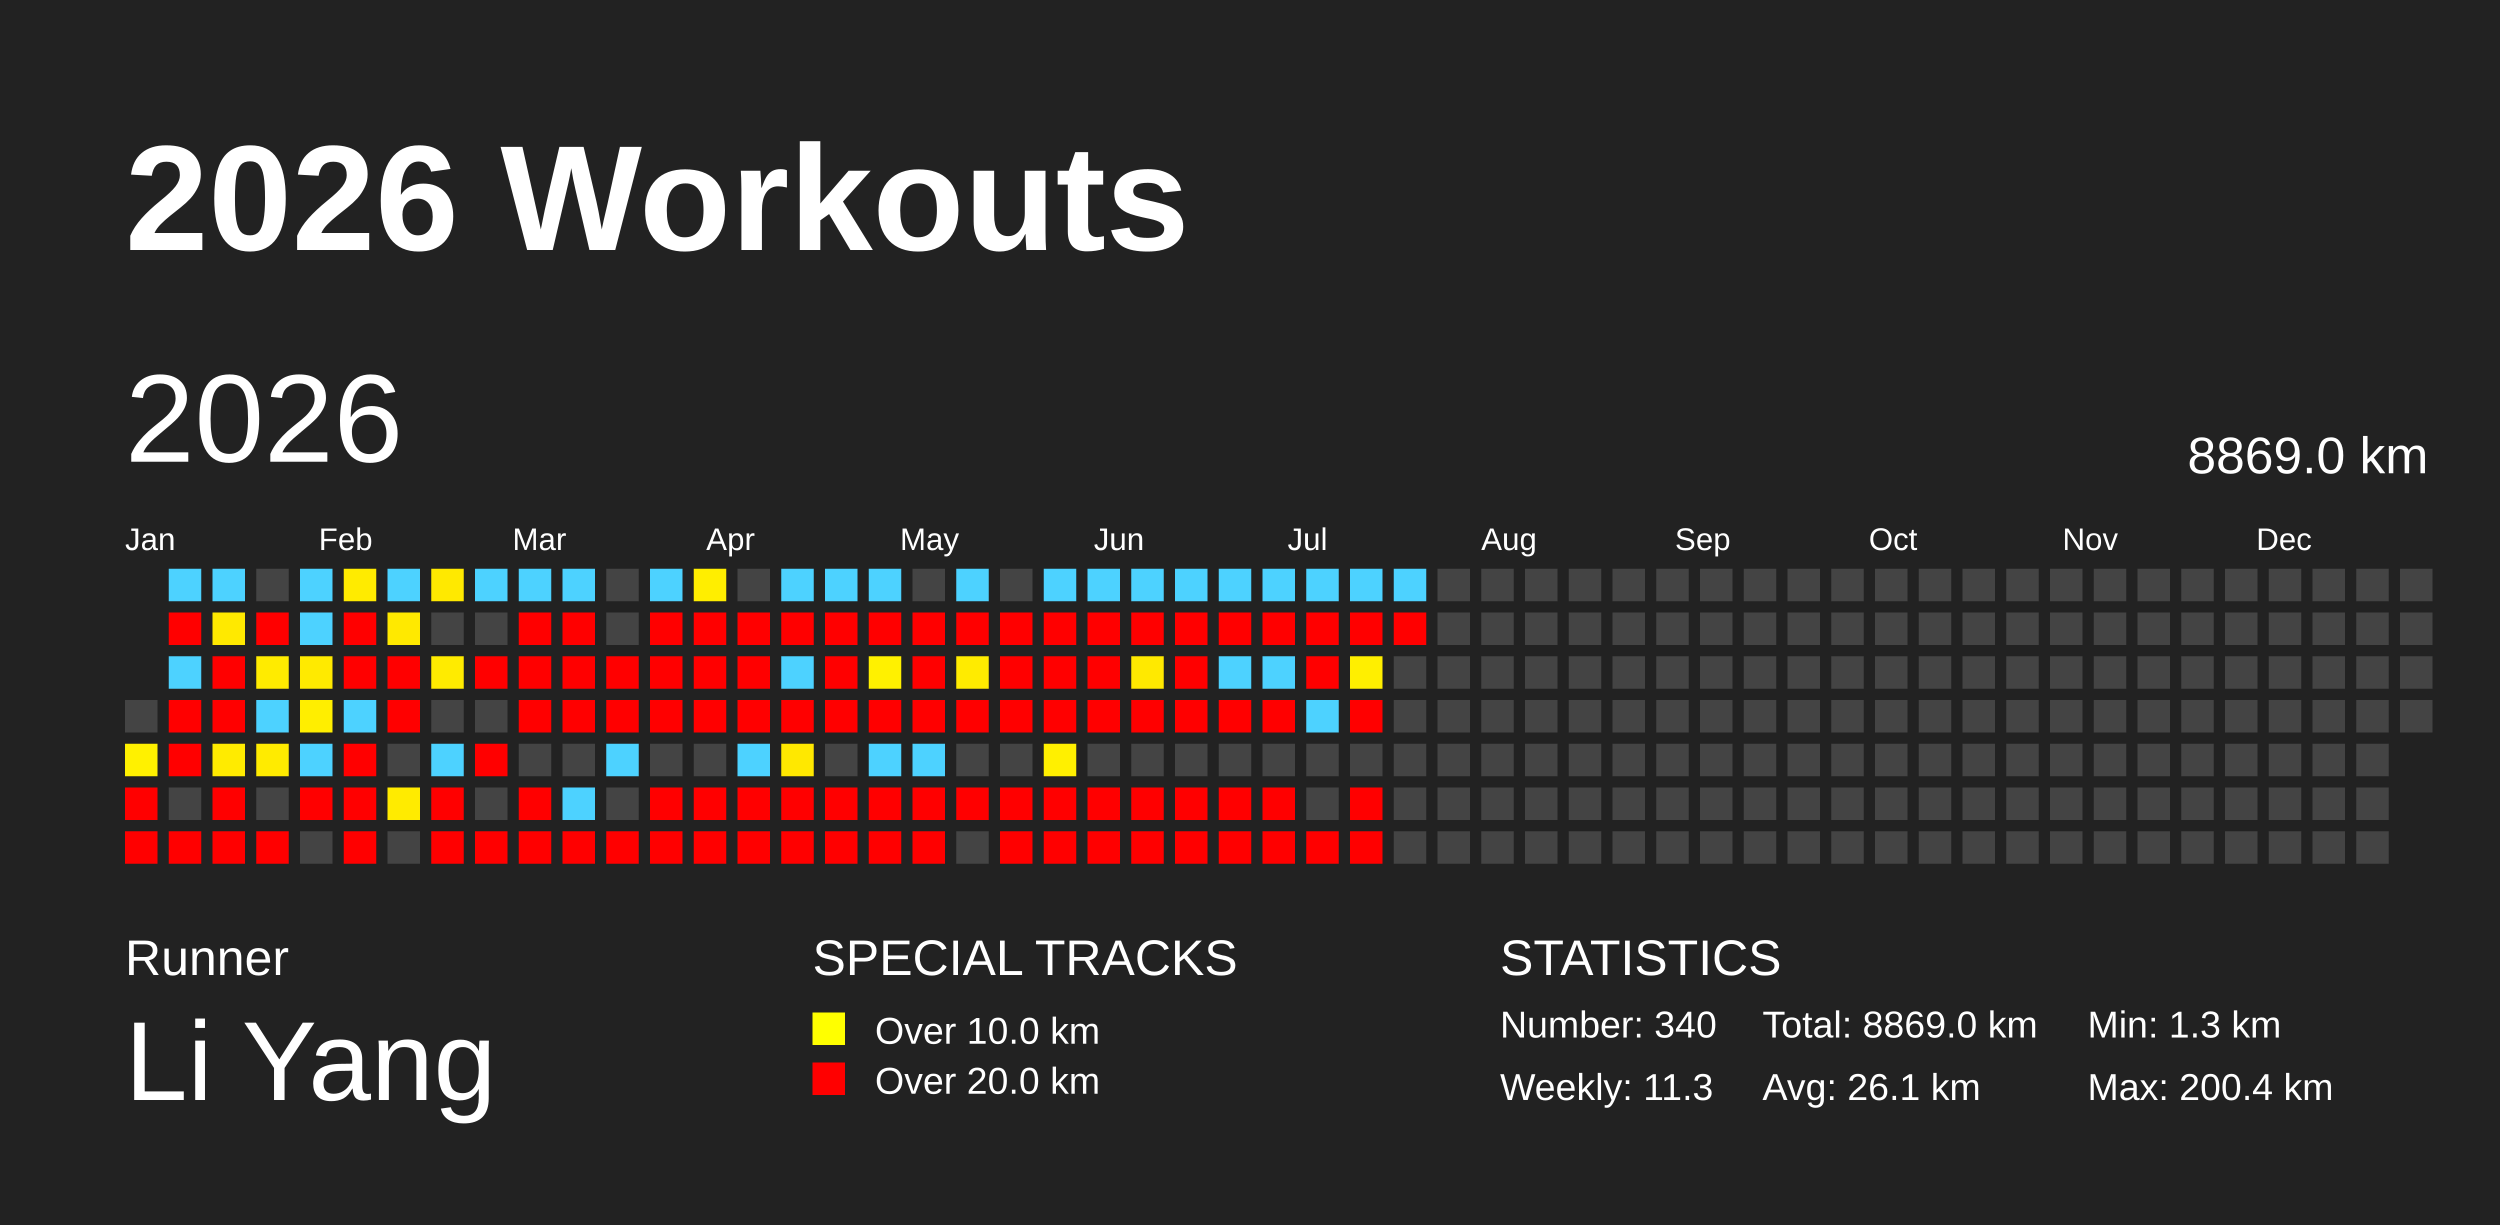
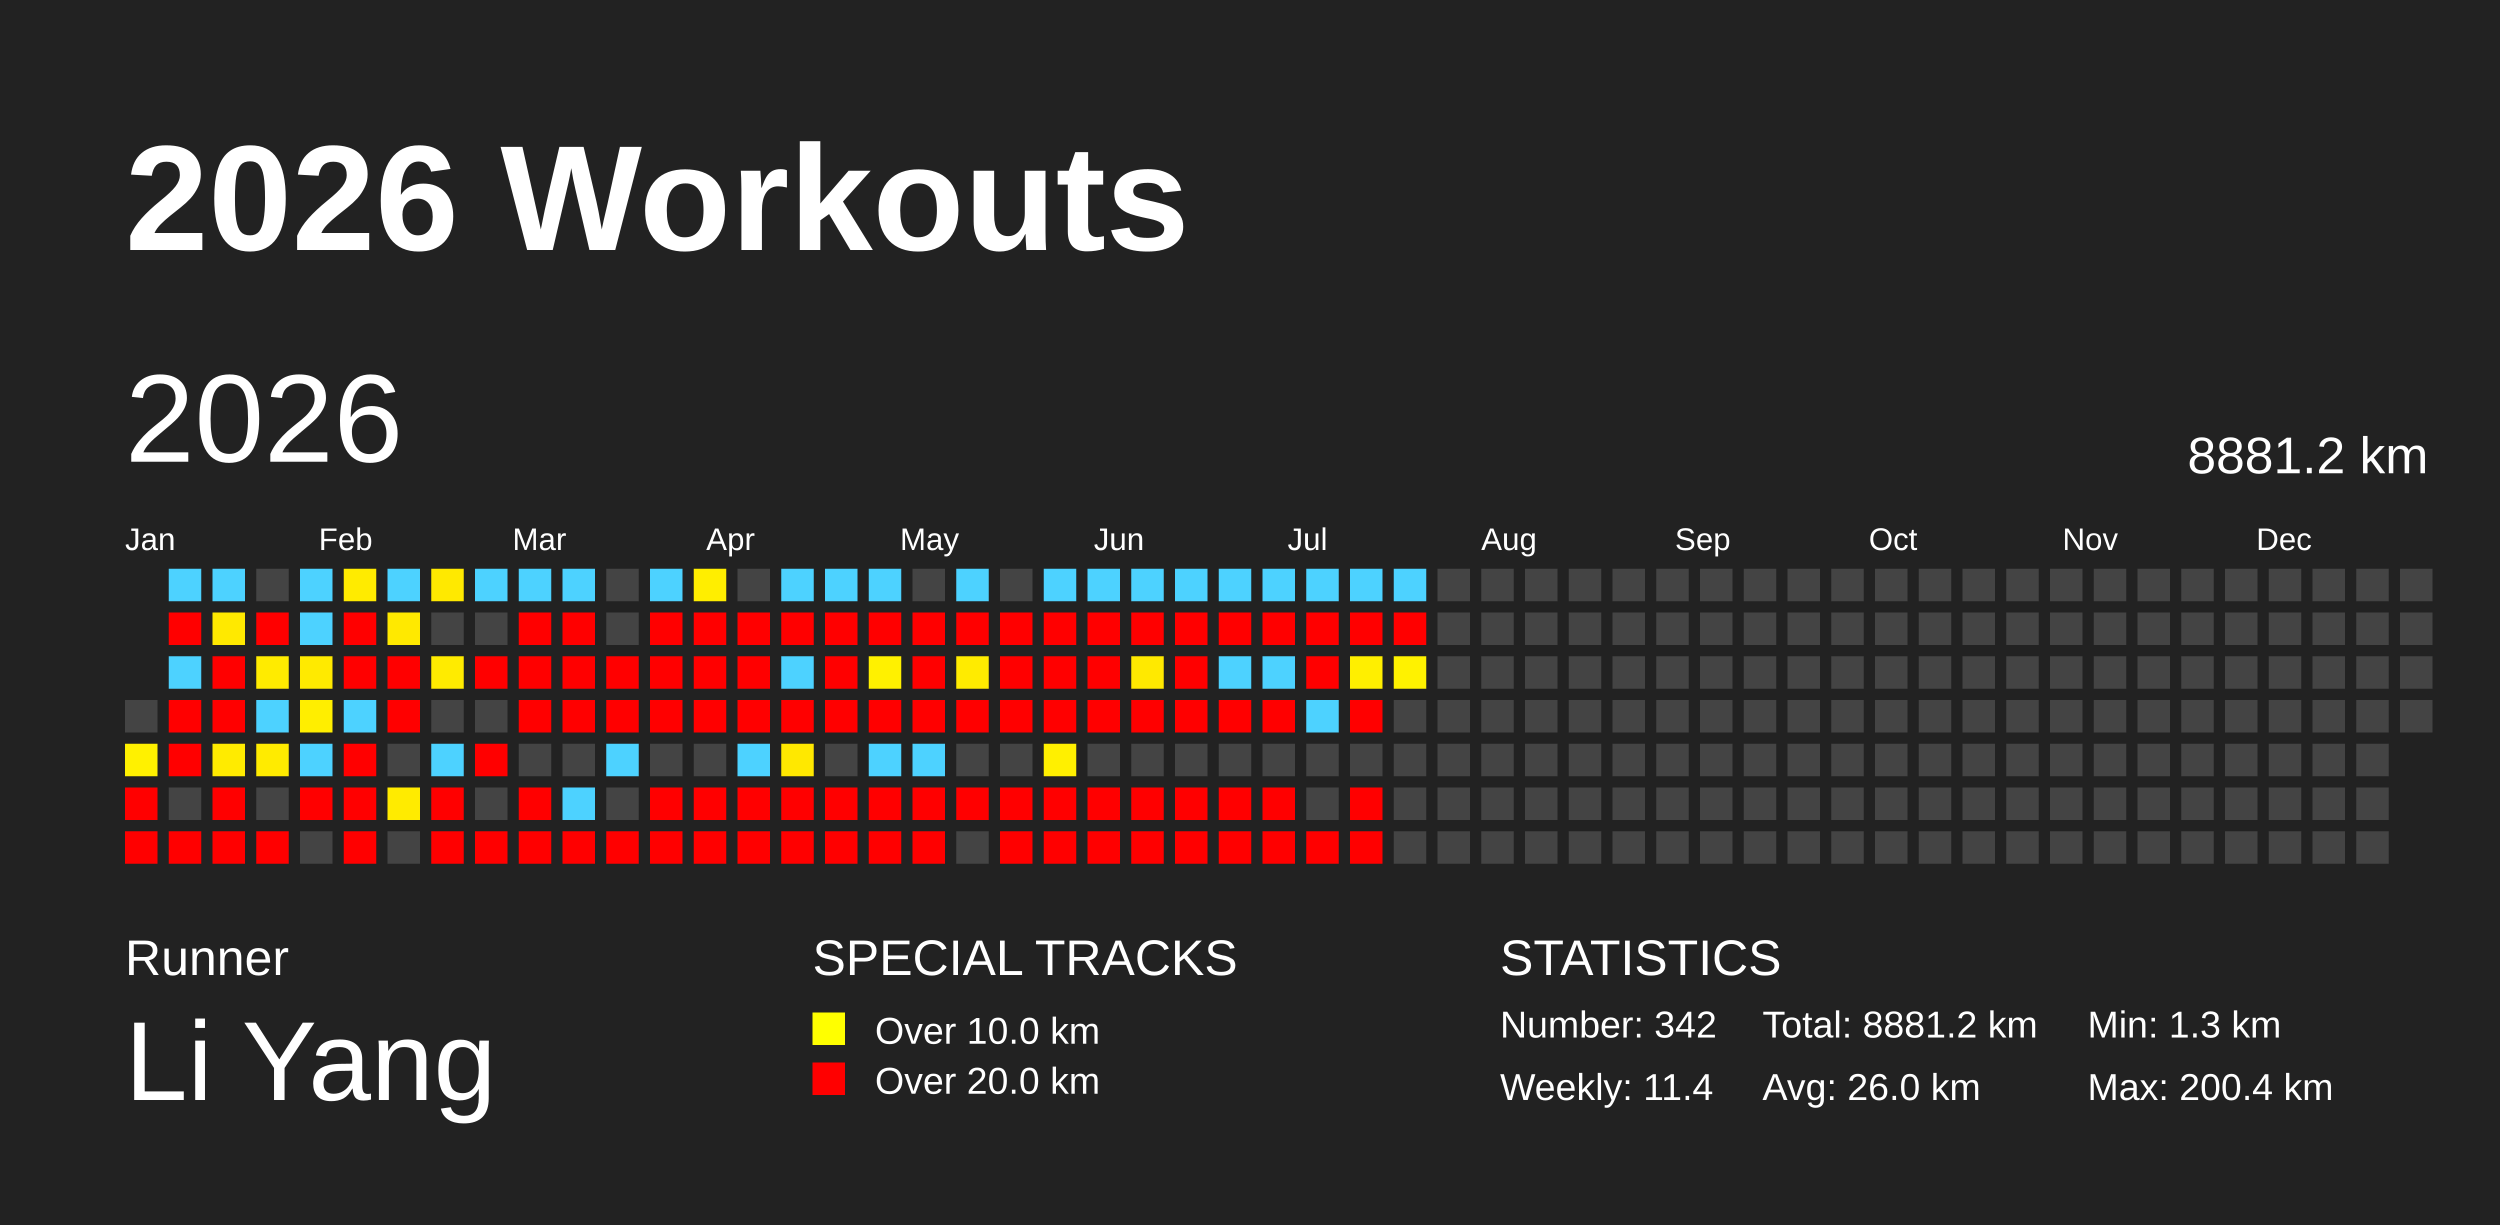
<svg xmlns="http://www.w3.org/2000/svg" baseProfile="full" height="98mm" version="1.1" viewBox="0,0,200,98" width="200mm">
  <defs />
  <rect fill="#222222" height="98" width="200" x="0" y="0" />
  <text fill="#FFFFFF" style="font-size:12px; font-family:Arial; font-weight:bold;" x="10" y="20">2026 Workouts</text>
  <text fill="#FFFFFF" style="font-size:4px; font-family:Arial" x="10" y="78">Runner</text>
  <text fill="#FFFFFF" style="font-size:9px; font-family:Arial" x="10" y="88">Li Yang</text>
  <text fill="#FFFFFF" style="font-size:4px; font-family:Arial" x="65" y="78">SPECIAL TRACKS</text>
  <rect fill="yellow" height="2.6" width="2.6" x="65" y="81" />
  <text fill="#FFFFFF" style="font-size:3px; font-family:Arial" x="70" y="83.5">Over 10.0 km</text>
  <rect fill="red" height="2.6" width="2.6" x="65" y="85" />
  <text fill="#FFFFFF" style="font-size:3px; font-family:Arial" x="70" y="87.5">Over 20.0 km</text>
  <text fill="#FFFFFF" style="font-size:4px; font-family:Arial" x="120" y="78">STATISTICS</text>
-   <text fill="#FFFFFF" style="font-size:3px; font-family:Arial" x="120" y="83">Number: 340</text>
-   <text fill="#FFFFFF" style="font-size:3px; font-family:Arial" x="120" y="88">Weekly: 11.3</text>
-   <text fill="#FFFFFF" style="font-size:3px; font-family:Arial" x="141" y="83">Total: 8869.0 km</text>
-   <text fill="#FFFFFF" style="font-size:3px; font-family:Arial" x="141" y="88">Avg: 26.1 km</text>
+   <text fill="#FFFFFF" style="font-size:3px; font-family:Arial" x="120" y="83">Number: 342</text>
+   <text fill="#FFFFFF" style="font-size:3px; font-family:Arial" x="120" y="88">Weekly: 11.4</text>
+   <text fill="#FFFFFF" style="font-size:3px; font-family:Arial" x="141" y="83">Total: 8881.2 km</text>
+   <text fill="#FFFFFF" style="font-size:3px; font-family:Arial" x="141" y="88">Avg: 26.0 km</text>
  <text fill="#FFFFFF" style="font-size:3px; font-family:Arial" x="167" y="83">Min: 1.3 km</text>
  <text fill="#FFFFFF" style="font-size:3px; font-family:Arial" x="167" y="88">Max: 200.4 km</text>
  <text dominant-baseline="hanging" fill="#FFFFFF" style="font-size:10.0px; font-family:Arial;" x="10" y="30">2026</text>
-   <text dominant-baseline="hanging" fill="#FFFFFF" style="font-size:4.125px; font-family:Arial;" x="175" y="35">8869.0 km</text>
+   <text dominant-baseline="hanging" fill="#FFFFFF" style="font-size:4.125px; font-family:Arial;" x="175" y="35">8881.2 km</text>
  <text fill="#FFFFFF" style="font-size:2.5px; font-family:Arial" x="10.0" y="44">Jan</text>
  <text fill="#FFFFFF" style="font-size:2.5px; font-family:Arial" x="25.5" y="44">Feb</text>
  <text fill="#FFFFFF" style="font-size:2.5px; font-family:Arial" x="41.0" y="44">Mar</text>
  <text fill="#FFFFFF" style="font-size:2.5px; font-family:Arial" x="56.5" y="44">Apr</text>
  <text fill="#FFFFFF" style="font-size:2.5px; font-family:Arial" x="72.0" y="44">May</text>
  <text fill="#FFFFFF" style="font-size:2.5px; font-family:Arial" x="87.5" y="44">Jun</text>
  <text fill="#FFFFFF" style="font-size:2.5px; font-family:Arial" x="103.0" y="44">Jul</text>
  <text fill="#FFFFFF" style="font-size:2.5px; font-family:Arial" x="118.5" y="44">Aug</text>
  <text fill="#FFFFFF" style="font-size:2.5px; font-family:Arial" x="134.0" y="44">Sep</text>
  <text fill="#FFFFFF" style="font-size:2.5px; font-family:Arial" x="149.5" y="44">Oct</text>
  <text fill="#FFFFFF" style="font-size:2.5px; font-family:Arial" x="165.0" y="44">Nov</text>
  <text fill="#FFFFFF" style="font-size:2.5px; font-family:Arial" x="180.5" y="44">Dec</text>
  <rect fill="#444444" height="2.6" width="2.6" x="10.0" y="56.0" />
  <rect fill="#fff100" height="2.6" width="2.6" x="10.0" y="59.5" />
  <rect fill="red" height="2.6" width="2.6" x="10.0" y="63.0" />
  <rect fill="red" height="2.6" width="2.6" x="10.0" y="66.5" />
  <rect fill="#4dd2ff" height="2.6" width="2.6" x="13.5" y="45.5" />
  <rect fill="red" height="2.6" width="2.6" x="13.5" y="49.0" />
  <rect fill="#4dd2ff" height="2.6" width="2.6" x="13.5" y="52.5" />
  <rect fill="red" height="2.6" width="2.6" x="13.5" y="56.0" />
  <rect fill="red" height="2.6" width="2.6" x="13.5" y="59.5" />
  <rect fill="#444444" height="2.6" width="2.6" x="13.5" y="63.0" />
  <rect fill="red" height="2.6" width="2.6" x="13.5" y="66.5" />
  <rect fill="#4dd2ff" height="2.6" width="2.6" x="17.0" y="45.5" />
  <rect fill="#ffe900" height="2.6" width="2.6" x="17.0" y="49.0" />
  <rect fill="red" height="2.6" width="2.6" x="17.0" y="52.5" />
  <rect fill="red" height="2.6" width="2.6" x="17.0" y="56.0" />
  <rect fill="#ffeb00" height="2.6" width="2.6" x="17.0" y="59.5" />
  <rect fill="red" height="2.6" width="2.6" x="17.0" y="63.0" />
  <rect fill="red" height="2.6" width="2.6" x="17.0" y="66.5" />
  <rect fill="#444444" height="2.6" width="2.6" x="20.5" y="45.5" />
  <rect fill="red" height="2.6" width="2.6" x="20.5" y="49.0" />
  <rect fill="#ffeb00" height="2.6" width="2.6" x="20.5" y="52.5" />
  <rect fill="#4dd2ff" height="2.6" width="2.6" x="20.5" y="56.0" />
  <rect fill="#ffeb00" height="2.6" width="2.6" x="20.5" y="59.5" />
  <rect fill="#444444" height="2.6" width="2.6" x="20.5" y="63.0" />
  <rect fill="red" height="2.6" width="2.6" x="20.5" y="66.5" />
  <rect fill="#4dd2ff" height="2.6" width="2.6" x="24.0" y="45.5" />
  <rect fill="#4dd2ff" height="2.6" width="2.6" x="24.0" y="49.0" />
  <rect fill="#ffea00" height="2.6" width="2.6" x="24.0" y="52.5" />
  <rect fill="#ffee00" height="2.6" width="2.6" x="24.0" y="56.0" />
  <rect fill="#4dd2ff" height="2.6" width="2.6" x="24.0" y="59.5" />
  <rect fill="red" height="2.6" width="2.6" x="24.0" y="63.0" />
  <rect fill="#444444" height="2.6" width="2.6" x="24.0" y="66.5" />
  <rect fill="#ffeb00" height="2.6" width="2.6" x="27.5" y="45.5" />
  <rect fill="red" height="2.6" width="2.6" x="27.5" y="49.0" />
  <rect fill="red" height="2.6" width="2.6" x="27.5" y="52.5" />
  <rect fill="#4dd2ff" height="2.6" width="2.6" x="27.5" y="56.0" />
  <rect fill="red" height="2.6" width="2.6" x="27.5" y="59.5" />
  <rect fill="red" height="2.6" width="2.6" x="27.5" y="63.0" />
  <rect fill="red" height="2.6" width="2.6" x="27.5" y="66.5" />
  <rect fill="#4dd2ff" height="2.6" width="2.6" x="31.0" y="45.5" />
  <rect fill="#ffe900" height="2.6" width="2.6" x="31.0" y="49.0" />
  <rect fill="red" height="2.6" width="2.6" x="31.0" y="52.5" />
  <rect fill="red" height="2.6" width="2.6" x="31.0" y="56.0" />
  <rect fill="#444444" height="2.6" width="2.6" x="31.0" y="59.5" />
  <rect fill="#ffeb00" height="2.6" width="2.6" x="31.0" y="63.0" />
  <rect fill="#444444" height="2.6" width="2.6" x="31.0" y="66.5" />
  <rect fill="#ffe900" height="2.6" width="2.6" x="34.5" y="45.5" />
  <rect fill="#444444" height="2.6" width="2.6" x="34.5" y="49.0" />
  <rect fill="#ffeb00" height="2.6" width="2.6" x="34.5" y="52.5" />
  <rect fill="#444444" height="2.6" width="2.6" x="34.5" y="56.0" />
  <rect fill="#4dd2ff" height="2.6" width="2.6" x="34.5" y="59.5" />
  <rect fill="red" height="2.6" width="2.6" x="34.5" y="63.0" />
  <rect fill="red" height="2.6" width="2.6" x="34.5" y="66.5" />
  <rect fill="#4dd2ff" height="2.6" width="2.6" x="38.0" y="45.5" />
  <rect fill="#444444" height="2.6" width="2.6" x="38.0" y="49.0" />
  <rect fill="red" height="2.6" width="2.6" x="38.0" y="52.5" />
  <rect fill="#444444" height="2.6" width="2.6" x="38.0" y="56.0" />
  <rect fill="red" height="2.6" width="2.6" x="38.0" y="59.5" />
  <rect fill="#444444" height="2.6" width="2.6" x="38.0" y="63.0" />
  <rect fill="red" height="2.6" width="2.6" x="38.0" y="66.5" />
  <rect fill="#4dd2ff" height="2.6" width="2.6" x="41.5" y="45.5" />
  <rect fill="red" height="2.6" width="2.6" x="41.5" y="49.0" />
  <rect fill="red" height="2.6" width="2.6" x="41.5" y="52.5" />
  <rect fill="red" height="2.6" width="2.6" x="41.5" y="56.0" />
  <rect fill="#444444" height="2.6" width="2.6" x="41.5" y="59.5" />
  <rect fill="red" height="2.6" width="2.6" x="41.5" y="63.0" />
  <rect fill="red" height="2.6" width="2.6" x="41.5" y="66.5" />
  <rect fill="#4dd2ff" height="2.6" width="2.6" x="45.0" y="45.5" />
  <rect fill="red" height="2.6" width="2.6" x="45.0" y="49.0" />
  <rect fill="red" height="2.6" width="2.6" x="45.0" y="52.5" />
  <rect fill="red" height="2.6" width="2.6" x="45.0" y="56.0" />
  <rect fill="#444444" height="2.6" width="2.6" x="45.0" y="59.5" />
  <rect fill="#4dd2ff" height="2.6" width="2.6" x="45.0" y="63.0" />
  <rect fill="red" height="2.6" width="2.6" x="45.0" y="66.5" />
  <rect fill="#444444" height="2.6" width="2.6" x="48.5" y="45.5" />
  <rect fill="#444444" height="2.6" width="2.6" x="48.5" y="49.0" />
  <rect fill="red" height="2.6" width="2.6" x="48.5" y="52.5" />
  <rect fill="red" height="2.6" width="2.6" x="48.5" y="56.0" />
  <rect fill="#4dd2ff" height="2.6" width="2.6" x="48.5" y="59.5" />
  <rect fill="#444444" height="2.6" width="2.6" x="48.5" y="63.0" />
  <rect fill="red" height="2.6" width="2.6" x="48.5" y="66.5" />
  <rect fill="#4dd2ff" height="2.6" width="2.6" x="52.0" y="45.5" />
  <rect fill="red" height="2.6" width="2.6" x="52.0" y="49.0" />
  <rect fill="red" height="2.6" width="2.6" x="52.0" y="52.5" />
  <rect fill="red" height="2.6" width="2.6" x="52.0" y="56.0" />
  <rect fill="#444444" height="2.6" width="2.6" x="52.0" y="59.5" />
  <rect fill="red" height="2.6" width="2.6" x="52.0" y="63.0" />
  <rect fill="red" height="2.6" width="2.6" x="52.0" y="66.5" />
  <rect fill="#ffee00" height="2.6" width="2.6" x="55.5" y="45.5" />
  <rect fill="red" height="2.6" width="2.6" x="55.5" y="49.0" />
  <rect fill="red" height="2.6" width="2.6" x="55.5" y="52.5" />
  <rect fill="red" height="2.6" width="2.6" x="55.5" y="56.0" />
  <rect fill="#444444" height="2.6" width="2.6" x="55.5" y="59.5" />
  <rect fill="red" height="2.6" width="2.6" x="55.5" y="63.0" />
  <rect fill="red" height="2.6" width="2.6" x="55.5" y="66.5" />
  <rect fill="#444444" height="2.6" width="2.6" x="59.0" y="45.5" />
  <rect fill="red" height="2.6" width="2.6" x="59.0" y="49.0" />
  <rect fill="red" height="2.6" width="2.6" x="59.0" y="52.5" />
  <rect fill="red" height="2.6" width="2.6" x="59.0" y="56.0" />
  <rect fill="#4dd2ff" height="2.6" width="2.6" x="59.0" y="59.5" />
  <rect fill="red" height="2.6" width="2.6" x="59.0" y="63.0" />
  <rect fill="red" height="2.6" width="2.6" x="59.0" y="66.5" />
  <rect fill="#4dd2ff" height="2.6" width="2.6" x="62.5" y="45.5" />
  <rect fill="red" height="2.6" width="2.6" x="62.5" y="49.0" />
  <rect fill="#4dd2ff" height="2.6" width="2.6" x="62.5" y="52.5" />
  <rect fill="red" height="2.6" width="2.6" x="62.5" y="56.0" />
  <rect fill="#ffe800" height="2.6" width="2.6" x="62.5" y="59.5" />
  <rect fill="red" height="2.6" width="2.6" x="62.5" y="63.0" />
  <rect fill="red" height="2.6" width="2.6" x="62.5" y="66.5" />
  <rect fill="#4dd2ff" height="2.6" width="2.6" x="66.0" y="45.5" />
  <rect fill="red" height="2.6" width="2.6" x="66.0" y="49.0" />
  <rect fill="red" height="2.6" width="2.6" x="66.0" y="52.5" />
  <rect fill="red" height="2.6" width="2.6" x="66.0" y="56.0" />
  <rect fill="#444444" height="2.6" width="2.6" x="66.0" y="59.5" />
  <rect fill="red" height="2.6" width="2.6" x="66.0" y="63.0" />
  <rect fill="red" height="2.6" width="2.6" x="66.0" y="66.5" />
  <rect fill="#4dd2ff" height="2.6" width="2.6" x="69.5" y="45.5" />
  <rect fill="red" height="2.6" width="2.6" x="69.5" y="49.0" />
  <rect fill="#fff100" height="2.6" width="2.6" x="69.5" y="52.5" />
  <rect fill="red" height="2.6" width="2.6" x="69.5" y="56.0" />
  <rect fill="#4dd2ff" height="2.6" width="2.6" x="69.5" y="59.5" />
  <rect fill="red" height="2.6" width="2.6" x="69.5" y="63.0" />
  <rect fill="red" height="2.6" width="2.6" x="69.5" y="66.5" />
  <rect fill="#444444" height="2.6" width="2.6" x="73.0" y="45.5" />
  <rect fill="red" height="2.6" width="2.6" x="73.0" y="49.0" />
  <rect fill="red" height="2.6" width="2.6" x="73.0" y="52.5" />
  <rect fill="red" height="2.6" width="2.6" x="73.0" y="56.0" />
  <rect fill="#4dd2ff" height="2.6" width="2.6" x="73.0" y="59.5" />
  <rect fill="red" height="2.6" width="2.6" x="73.0" y="63.0" />
  <rect fill="red" height="2.6" width="2.6" x="73.0" y="66.5" />
  <rect fill="#4dd2ff" height="2.6" width="2.6" x="76.5" y="45.5" />
  <rect fill="red" height="2.6" width="2.6" x="76.5" y="49.0" />
  <rect fill="#ffeb00" height="2.6" width="2.6" x="76.5" y="52.5" />
  <rect fill="red" height="2.6" width="2.6" x="76.5" y="56.0" />
  <rect fill="#444444" height="2.6" width="2.6" x="76.5" y="59.5" />
  <rect fill="red" height="2.6" width="2.6" x="76.5" y="63.0" />
  <rect fill="#444444" height="2.6" width="2.6" x="76.5" y="66.5" />
  <rect fill="#444444" height="2.6" width="2.6" x="80.0" y="45.5" />
  <rect fill="red" height="2.6" width="2.6" x="80.0" y="49.0" />
  <rect fill="red" height="2.6" width="2.6" x="80.0" y="52.5" />
  <rect fill="red" height="2.6" width="2.6" x="80.0" y="56.0" />
  <rect fill="#444444" height="2.6" width="2.6" x="80.0" y="59.5" />
  <rect fill="red" height="2.6" width="2.6" x="80.0" y="63.0" />
  <rect fill="red" height="2.6" width="2.6" x="80.0" y="66.5" />
  <rect fill="#4dd2ff" height="2.6" width="2.6" x="83.5" y="45.5" />
  <rect fill="red" height="2.6" width="2.6" x="83.5" y="49.0" />
  <rect fill="red" height="2.6" width="2.6" x="83.5" y="52.5" />
  <rect fill="red" height="2.6" width="2.6" x="83.5" y="56.0" />
  <rect fill="#fff000" height="2.6" width="2.6" x="83.5" y="59.5" />
  <rect fill="red" height="2.6" width="2.6" x="83.5" y="63.0" />
  <rect fill="red" height="2.6" width="2.6" x="83.5" y="66.5" />
  <rect fill="#4dd2ff" height="2.6" width="2.6" x="87.0" y="45.5" />
  <rect fill="red" height="2.6" width="2.6" x="87.0" y="49.0" />
  <rect fill="red" height="2.6" width="2.6" x="87.0" y="52.5" />
  <rect fill="red" height="2.6" width="2.6" x="87.0" y="56.0" />
  <rect fill="#444444" height="2.6" width="2.6" x="87.0" y="59.5" />
  <rect fill="red" height="2.6" width="2.6" x="87.0" y="63.0" />
  <rect fill="red" height="2.6" width="2.6" x="87.0" y="66.5" />
  <rect fill="#4dd2ff" height="2.6" width="2.6" x="90.5" y="45.5" />
  <rect fill="red" height="2.6" width="2.6" x="90.5" y="49.0" />
  <rect fill="#ffe900" height="2.6" width="2.6" x="90.5" y="52.5" />
  <rect fill="red" height="2.6" width="2.6" x="90.5" y="56.0" />
  <rect fill="#444444" height="2.6" width="2.6" x="90.5" y="59.5" />
  <rect fill="red" height="2.6" width="2.6" x="90.5" y="63.0" />
  <rect fill="red" height="2.6" width="2.6" x="90.5" y="66.5" />
  <rect fill="#4dd2ff" height="2.6" width="2.6" x="94.0" y="45.5" />
  <rect fill="red" height="2.6" width="2.6" x="94.0" y="49.0" />
  <rect fill="red" height="2.6" width="2.6" x="94.0" y="52.5" />
  <rect fill="red" height="2.6" width="2.6" x="94.0" y="56.0" />
  <rect fill="#444444" height="2.6" width="2.6" x="94.0" y="59.5" />
  <rect fill="red" height="2.6" width="2.6" x="94.0" y="63.0" />
  <rect fill="red" height="2.6" width="2.6" x="94.0" y="66.5" />
  <rect fill="#4dd2ff" height="2.6" width="2.6" x="97.5" y="45.5" />
  <rect fill="red" height="2.6" width="2.6" x="97.5" y="49.0" />
  <rect fill="#4dd2ff" height="2.6" width="2.6" x="97.5" y="52.5" />
  <rect fill="red" height="2.6" width="2.6" x="97.5" y="56.0" />
  <rect fill="#444444" height="2.6" width="2.6" x="97.5" y="59.5" />
  <rect fill="red" height="2.6" width="2.6" x="97.5" y="63.0" />
  <rect fill="red" height="2.6" width="2.6" x="97.5" y="66.5" />
  <rect fill="#4dd2ff" height="2.6" width="2.6" x="101.0" y="45.5" />
  <rect fill="red" height="2.6" width="2.6" x="101.0" y="49.0" />
  <rect fill="#4dd2ff" height="2.6" width="2.6" x="101.0" y="52.5" />
  <rect fill="red" height="2.6" width="2.6" x="101.0" y="56.0" />
  <rect fill="#444444" height="2.6" width="2.6" x="101.0" y="59.5" />
  <rect fill="red" height="2.6" width="2.6" x="101.0" y="63.0" />
  <rect fill="red" height="2.6" width="2.6" x="101.0" y="66.5" />
  <rect fill="#4dd2ff" height="2.6" width="2.6" x="104.5" y="45.5" />
  <rect fill="red" height="2.6" width="2.6" x="104.5" y="49.0" />
  <rect fill="red" height="2.6" width="2.6" x="104.5" y="52.5" />
  <rect fill="#4dd2ff" height="2.6" width="2.6" x="104.5" y="56.0" />
  <rect fill="#444444" height="2.6" width="2.6" x="104.5" y="59.5" />
  <rect fill="#444444" height="2.6" width="2.6" x="104.5" y="63.0" />
  <rect fill="red" height="2.6" width="2.6" x="104.5" y="66.5" />
  <rect fill="#4dd2ff" height="2.6" width="2.6" x="108.0" y="45.5" />
  <rect fill="red" height="2.6" width="2.6" x="108.0" y="49.0" />
  <rect fill="#ffef00" height="2.6" width="2.6" x="108.0" y="52.5" />
  <rect fill="red" height="2.6" width="2.6" x="108.0" y="56.0" />
  <rect fill="#444444" height="2.6" width="2.6" x="108.0" y="59.5" />
  <rect fill="red" height="2.6" width="2.6" x="108.0" y="63.0" />
  <rect fill="red" height="2.6" width="2.6" x="108.0" y="66.5" />
  <rect fill="#4dd2ff" height="2.6" width="2.6" x="111.5" y="45.5" />
  <rect fill="red" height="2.6" width="2.6" x="111.5" y="49.0" />
-   <rect fill="#444444" height="2.6" width="2.6" x="111.5" y="52.5" />
+   <rect fill="#fff200" height="2.6" width="2.6" x="111.5" y="52.5" />
  <rect fill="#444444" height="2.6" width="2.6" x="111.5" y="56.0" />
  <rect fill="#444444" height="2.6" width="2.6" x="111.5" y="59.5" />
  <rect fill="#444444" height="2.6" width="2.6" x="111.5" y="63.0" />
  <rect fill="#444444" height="2.6" width="2.6" x="111.5" y="66.5" />
  <rect fill="#444444" height="2.6" width="2.6" x="115.0" y="45.5" />
  <rect fill="#444444" height="2.6" width="2.6" x="115.0" y="49.0" />
  <rect fill="#444444" height="2.6" width="2.6" x="115.0" y="52.5" />
  <rect fill="#444444" height="2.6" width="2.6" x="115.0" y="56.0" />
  <rect fill="#444444" height="2.6" width="2.6" x="115.0" y="59.5" />
  <rect fill="#444444" height="2.6" width="2.6" x="115.0" y="63.0" />
  <rect fill="#444444" height="2.6" width="2.6" x="115.0" y="66.5" />
  <rect fill="#444444" height="2.6" width="2.6" x="118.5" y="45.5" />
  <rect fill="#444444" height="2.6" width="2.6" x="118.5" y="49.0" />
  <rect fill="#444444" height="2.6" width="2.6" x="118.5" y="52.5" />
  <rect fill="#444444" height="2.6" width="2.6" x="118.5" y="56.0" />
  <rect fill="#444444" height="2.6" width="2.6" x="118.5" y="59.5" />
  <rect fill="#444444" height="2.6" width="2.6" x="118.5" y="63.0" />
  <rect fill="#444444" height="2.6" width="2.6" x="118.5" y="66.5" />
  <rect fill="#444444" height="2.6" width="2.6" x="122.0" y="45.5" />
  <rect fill="#444444" height="2.6" width="2.6" x="122.0" y="49.0" />
  <rect fill="#444444" height="2.6" width="2.6" x="122.0" y="52.5" />
  <rect fill="#444444" height="2.6" width="2.6" x="122.0" y="56.0" />
  <rect fill="#444444" height="2.6" width="2.6" x="122.0" y="59.5" />
  <rect fill="#444444" height="2.6" width="2.6" x="122.0" y="63.0" />
  <rect fill="#444444" height="2.6" width="2.6" x="122.0" y="66.5" />
  <rect fill="#444444" height="2.6" width="2.6" x="125.5" y="45.5" />
  <rect fill="#444444" height="2.6" width="2.6" x="125.5" y="49.0" />
  <rect fill="#444444" height="2.6" width="2.6" x="125.5" y="52.5" />
  <rect fill="#444444" height="2.6" width="2.6" x="125.5" y="56.0" />
  <rect fill="#444444" height="2.6" width="2.6" x="125.5" y="59.5" />
  <rect fill="#444444" height="2.6" width="2.6" x="125.5" y="63.0" />
  <rect fill="#444444" height="2.6" width="2.6" x="125.5" y="66.5" />
  <rect fill="#444444" height="2.6" width="2.6" x="129.0" y="45.5" />
  <rect fill="#444444" height="2.6" width="2.6" x="129.0" y="49.0" />
  <rect fill="#444444" height="2.6" width="2.6" x="129.0" y="52.5" />
  <rect fill="#444444" height="2.6" width="2.6" x="129.0" y="56.0" />
  <rect fill="#444444" height="2.6" width="2.6" x="129.0" y="59.5" />
  <rect fill="#444444" height="2.6" width="2.6" x="129.0" y="63.0" />
  <rect fill="#444444" height="2.6" width="2.6" x="129.0" y="66.5" />
  <rect fill="#444444" height="2.6" width="2.6" x="132.5" y="45.5" />
  <rect fill="#444444" height="2.6" width="2.6" x="132.5" y="49.0" />
  <rect fill="#444444" height="2.6" width="2.6" x="132.5" y="52.5" />
  <rect fill="#444444" height="2.6" width="2.6" x="132.5" y="56.0" />
  <rect fill="#444444" height="2.6" width="2.6" x="132.5" y="59.5" />
  <rect fill="#444444" height="2.6" width="2.6" x="132.5" y="63.0" />
  <rect fill="#444444" height="2.6" width="2.6" x="132.5" y="66.5" />
  <rect fill="#444444" height="2.6" width="2.6" x="136.0" y="45.5" />
  <rect fill="#444444" height="2.6" width="2.6" x="136.0" y="49.0" />
  <rect fill="#444444" height="2.6" width="2.6" x="136.0" y="52.5" />
  <rect fill="#444444" height="2.6" width="2.6" x="136.0" y="56.0" />
  <rect fill="#444444" height="2.6" width="2.6" x="136.0" y="59.5" />
  <rect fill="#444444" height="2.6" width="2.6" x="136.0" y="63.0" />
  <rect fill="#444444" height="2.6" width="2.6" x="136.0" y="66.5" />
  <rect fill="#444444" height="2.6" width="2.6" x="139.5" y="45.5" />
  <rect fill="#444444" height="2.6" width="2.6" x="139.5" y="49.0" />
  <rect fill="#444444" height="2.6" width="2.6" x="139.5" y="52.5" />
  <rect fill="#444444" height="2.6" width="2.6" x="139.5" y="56.0" />
  <rect fill="#444444" height="2.6" width="2.6" x="139.5" y="59.5" />
  <rect fill="#444444" height="2.6" width="2.6" x="139.5" y="63.0" />
  <rect fill="#444444" height="2.6" width="2.6" x="139.5" y="66.5" />
  <rect fill="#444444" height="2.6" width="2.6" x="143.0" y="45.5" />
  <rect fill="#444444" height="2.6" width="2.6" x="143.0" y="49.0" />
  <rect fill="#444444" height="2.6" width="2.6" x="143.0" y="52.5" />
  <rect fill="#444444" height="2.6" width="2.6" x="143.0" y="56.0" />
  <rect fill="#444444" height="2.6" width="2.6" x="143.0" y="59.5" />
  <rect fill="#444444" height="2.6" width="2.6" x="143.0" y="63.0" />
  <rect fill="#444444" height="2.6" width="2.6" x="143.0" y="66.5" />
  <rect fill="#444444" height="2.6" width="2.6" x="146.5" y="45.5" />
  <rect fill="#444444" height="2.6" width="2.6" x="146.5" y="49.0" />
  <rect fill="#444444" height="2.6" width="2.6" x="146.5" y="52.5" />
  <rect fill="#444444" height="2.6" width="2.6" x="146.5" y="56.0" />
  <rect fill="#444444" height="2.6" width="2.6" x="146.5" y="59.5" />
  <rect fill="#444444" height="2.6" width="2.6" x="146.5" y="63.0" />
  <rect fill="#444444" height="2.6" width="2.6" x="146.5" y="66.5" />
  <rect fill="#444444" height="2.6" width="2.6" x="150.0" y="45.5" />
  <rect fill="#444444" height="2.6" width="2.6" x="150.0" y="49.0" />
  <rect fill="#444444" height="2.6" width="2.6" x="150.0" y="52.5" />
  <rect fill="#444444" height="2.6" width="2.6" x="150.0" y="56.0" />
  <rect fill="#444444" height="2.6" width="2.6" x="150.0" y="59.5" />
  <rect fill="#444444" height="2.6" width="2.6" x="150.0" y="63.0" />
  <rect fill="#444444" height="2.6" width="2.6" x="150.0" y="66.5" />
  <rect fill="#444444" height="2.6" width="2.6" x="153.5" y="45.5" />
  <rect fill="#444444" height="2.6" width="2.6" x="153.5" y="49.0" />
  <rect fill="#444444" height="2.6" width="2.6" x="153.5" y="52.5" />
  <rect fill="#444444" height="2.6" width="2.6" x="153.5" y="56.0" />
  <rect fill="#444444" height="2.6" width="2.6" x="153.5" y="59.5" />
  <rect fill="#444444" height="2.6" width="2.6" x="153.5" y="63.0" />
  <rect fill="#444444" height="2.6" width="2.6" x="153.5" y="66.5" />
  <rect fill="#444444" height="2.6" width="2.6" x="157.0" y="45.5" />
  <rect fill="#444444" height="2.6" width="2.6" x="157.0" y="49.0" />
  <rect fill="#444444" height="2.6" width="2.6" x="157.0" y="52.5" />
  <rect fill="#444444" height="2.6" width="2.6" x="157.0" y="56.0" />
  <rect fill="#444444" height="2.6" width="2.6" x="157.0" y="59.5" />
  <rect fill="#444444" height="2.6" width="2.6" x="157.0" y="63.0" />
  <rect fill="#444444" height="2.6" width="2.6" x="157.0" y="66.5" />
  <rect fill="#444444" height="2.6" width="2.6" x="160.5" y="45.5" />
  <rect fill="#444444" height="2.6" width="2.6" x="160.5" y="49.0" />
  <rect fill="#444444" height="2.6" width="2.6" x="160.5" y="52.5" />
  <rect fill="#444444" height="2.6" width="2.6" x="160.5" y="56.0" />
  <rect fill="#444444" height="2.6" width="2.6" x="160.5" y="59.5" />
  <rect fill="#444444" height="2.6" width="2.6" x="160.5" y="63.0" />
  <rect fill="#444444" height="2.6" width="2.6" x="160.5" y="66.5" />
  <rect fill="#444444" height="2.6" width="2.6" x="164.0" y="45.5" />
  <rect fill="#444444" height="2.6" width="2.6" x="164.0" y="49.0" />
  <rect fill="#444444" height="2.6" width="2.6" x="164.0" y="52.5" />
  <rect fill="#444444" height="2.6" width="2.6" x="164.0" y="56.0" />
  <rect fill="#444444" height="2.6" width="2.6" x="164.0" y="59.5" />
  <rect fill="#444444" height="2.6" width="2.6" x="164.0" y="63.0" />
  <rect fill="#444444" height="2.6" width="2.6" x="164.0" y="66.5" />
  <rect fill="#444444" height="2.6" width="2.6" x="167.5" y="45.5" />
  <rect fill="#444444" height="2.6" width="2.6" x="167.5" y="49.0" />
  <rect fill="#444444" height="2.6" width="2.6" x="167.5" y="52.5" />
  <rect fill="#444444" height="2.6" width="2.6" x="167.5" y="56.0" />
  <rect fill="#444444" height="2.6" width="2.6" x="167.5" y="59.5" />
  <rect fill="#444444" height="2.6" width="2.6" x="167.5" y="63.0" />
  <rect fill="#444444" height="2.6" width="2.6" x="167.5" y="66.5" />
  <rect fill="#444444" height="2.6" width="2.6" x="171.0" y="45.5" />
  <rect fill="#444444" height="2.6" width="2.6" x="171.0" y="49.0" />
  <rect fill="#444444" height="2.6" width="2.6" x="171.0" y="52.5" />
  <rect fill="#444444" height="2.6" width="2.6" x="171.0" y="56.0" />
  <rect fill="#444444" height="2.6" width="2.6" x="171.0" y="59.5" />
  <rect fill="#444444" height="2.6" width="2.6" x="171.0" y="63.0" />
  <rect fill="#444444" height="2.6" width="2.6" x="171.0" y="66.5" />
  <rect fill="#444444" height="2.6" width="2.6" x="174.5" y="45.5" />
  <rect fill="#444444" height="2.6" width="2.6" x="174.5" y="49.0" />
  <rect fill="#444444" height="2.6" width="2.6" x="174.5" y="52.5" />
  <rect fill="#444444" height="2.6" width="2.6" x="174.5" y="56.0" />
  <rect fill="#444444" height="2.6" width="2.6" x="174.5" y="59.5" />
  <rect fill="#444444" height="2.6" width="2.6" x="174.5" y="63.0" />
  <rect fill="#444444" height="2.6" width="2.6" x="174.5" y="66.5" />
  <rect fill="#444444" height="2.6" width="2.6" x="178.0" y="45.5" />
  <rect fill="#444444" height="2.6" width="2.6" x="178.0" y="49.0" />
  <rect fill="#444444" height="2.6" width="2.6" x="178.0" y="52.5" />
  <rect fill="#444444" height="2.6" width="2.6" x="178.0" y="56.0" />
  <rect fill="#444444" height="2.6" width="2.6" x="178.0" y="59.5" />
  <rect fill="#444444" height="2.6" width="2.6" x="178.0" y="63.0" />
  <rect fill="#444444" height="2.6" width="2.6" x="178.0" y="66.5" />
  <rect fill="#444444" height="2.6" width="2.6" x="181.5" y="45.5" />
  <rect fill="#444444" height="2.6" width="2.6" x="181.5" y="49.0" />
  <rect fill="#444444" height="2.6" width="2.6" x="181.5" y="52.5" />
  <rect fill="#444444" height="2.6" width="2.6" x="181.5" y="56.0" />
  <rect fill="#444444" height="2.6" width="2.6" x="181.5" y="59.5" />
  <rect fill="#444444" height="2.6" width="2.6" x="181.5" y="63.0" />
  <rect fill="#444444" height="2.6" width="2.6" x="181.5" y="66.5" />
  <rect fill="#444444" height="2.6" width="2.6" x="185.0" y="45.5" />
  <rect fill="#444444" height="2.6" width="2.6" x="185.0" y="49.0" />
  <rect fill="#444444" height="2.6" width="2.6" x="185.0" y="52.5" />
  <rect fill="#444444" height="2.6" width="2.6" x="185.0" y="56.0" />
  <rect fill="#444444" height="2.6" width="2.6" x="185.0" y="59.5" />
  <rect fill="#444444" height="2.6" width="2.6" x="185.0" y="63.0" />
  <rect fill="#444444" height="2.6" width="2.6" x="185.0" y="66.5" />
  <rect fill="#444444" height="2.6" width="2.6" x="188.5" y="45.5" />
  <rect fill="#444444" height="2.6" width="2.6" x="188.5" y="49.0" />
  <rect fill="#444444" height="2.6" width="2.6" x="188.5" y="52.5" />
  <rect fill="#444444" height="2.6" width="2.6" x="188.5" y="56.0" />
  <rect fill="#444444" height="2.6" width="2.6" x="188.5" y="59.5" />
  <rect fill="#444444" height="2.6" width="2.6" x="188.5" y="63.0" />
  <rect fill="#444444" height="2.6" width="2.6" x="188.5" y="66.5" />
  <rect fill="#444444" height="2.6" width="2.6" x="192.0" y="45.5" />
  <rect fill="#444444" height="2.6" width="2.6" x="192.0" y="49.0" />
  <rect fill="#444444" height="2.6" width="2.6" x="192.0" y="52.5" />
  <rect fill="#444444" height="2.6" width="2.6" x="192.0" y="56.0" />
</svg>
